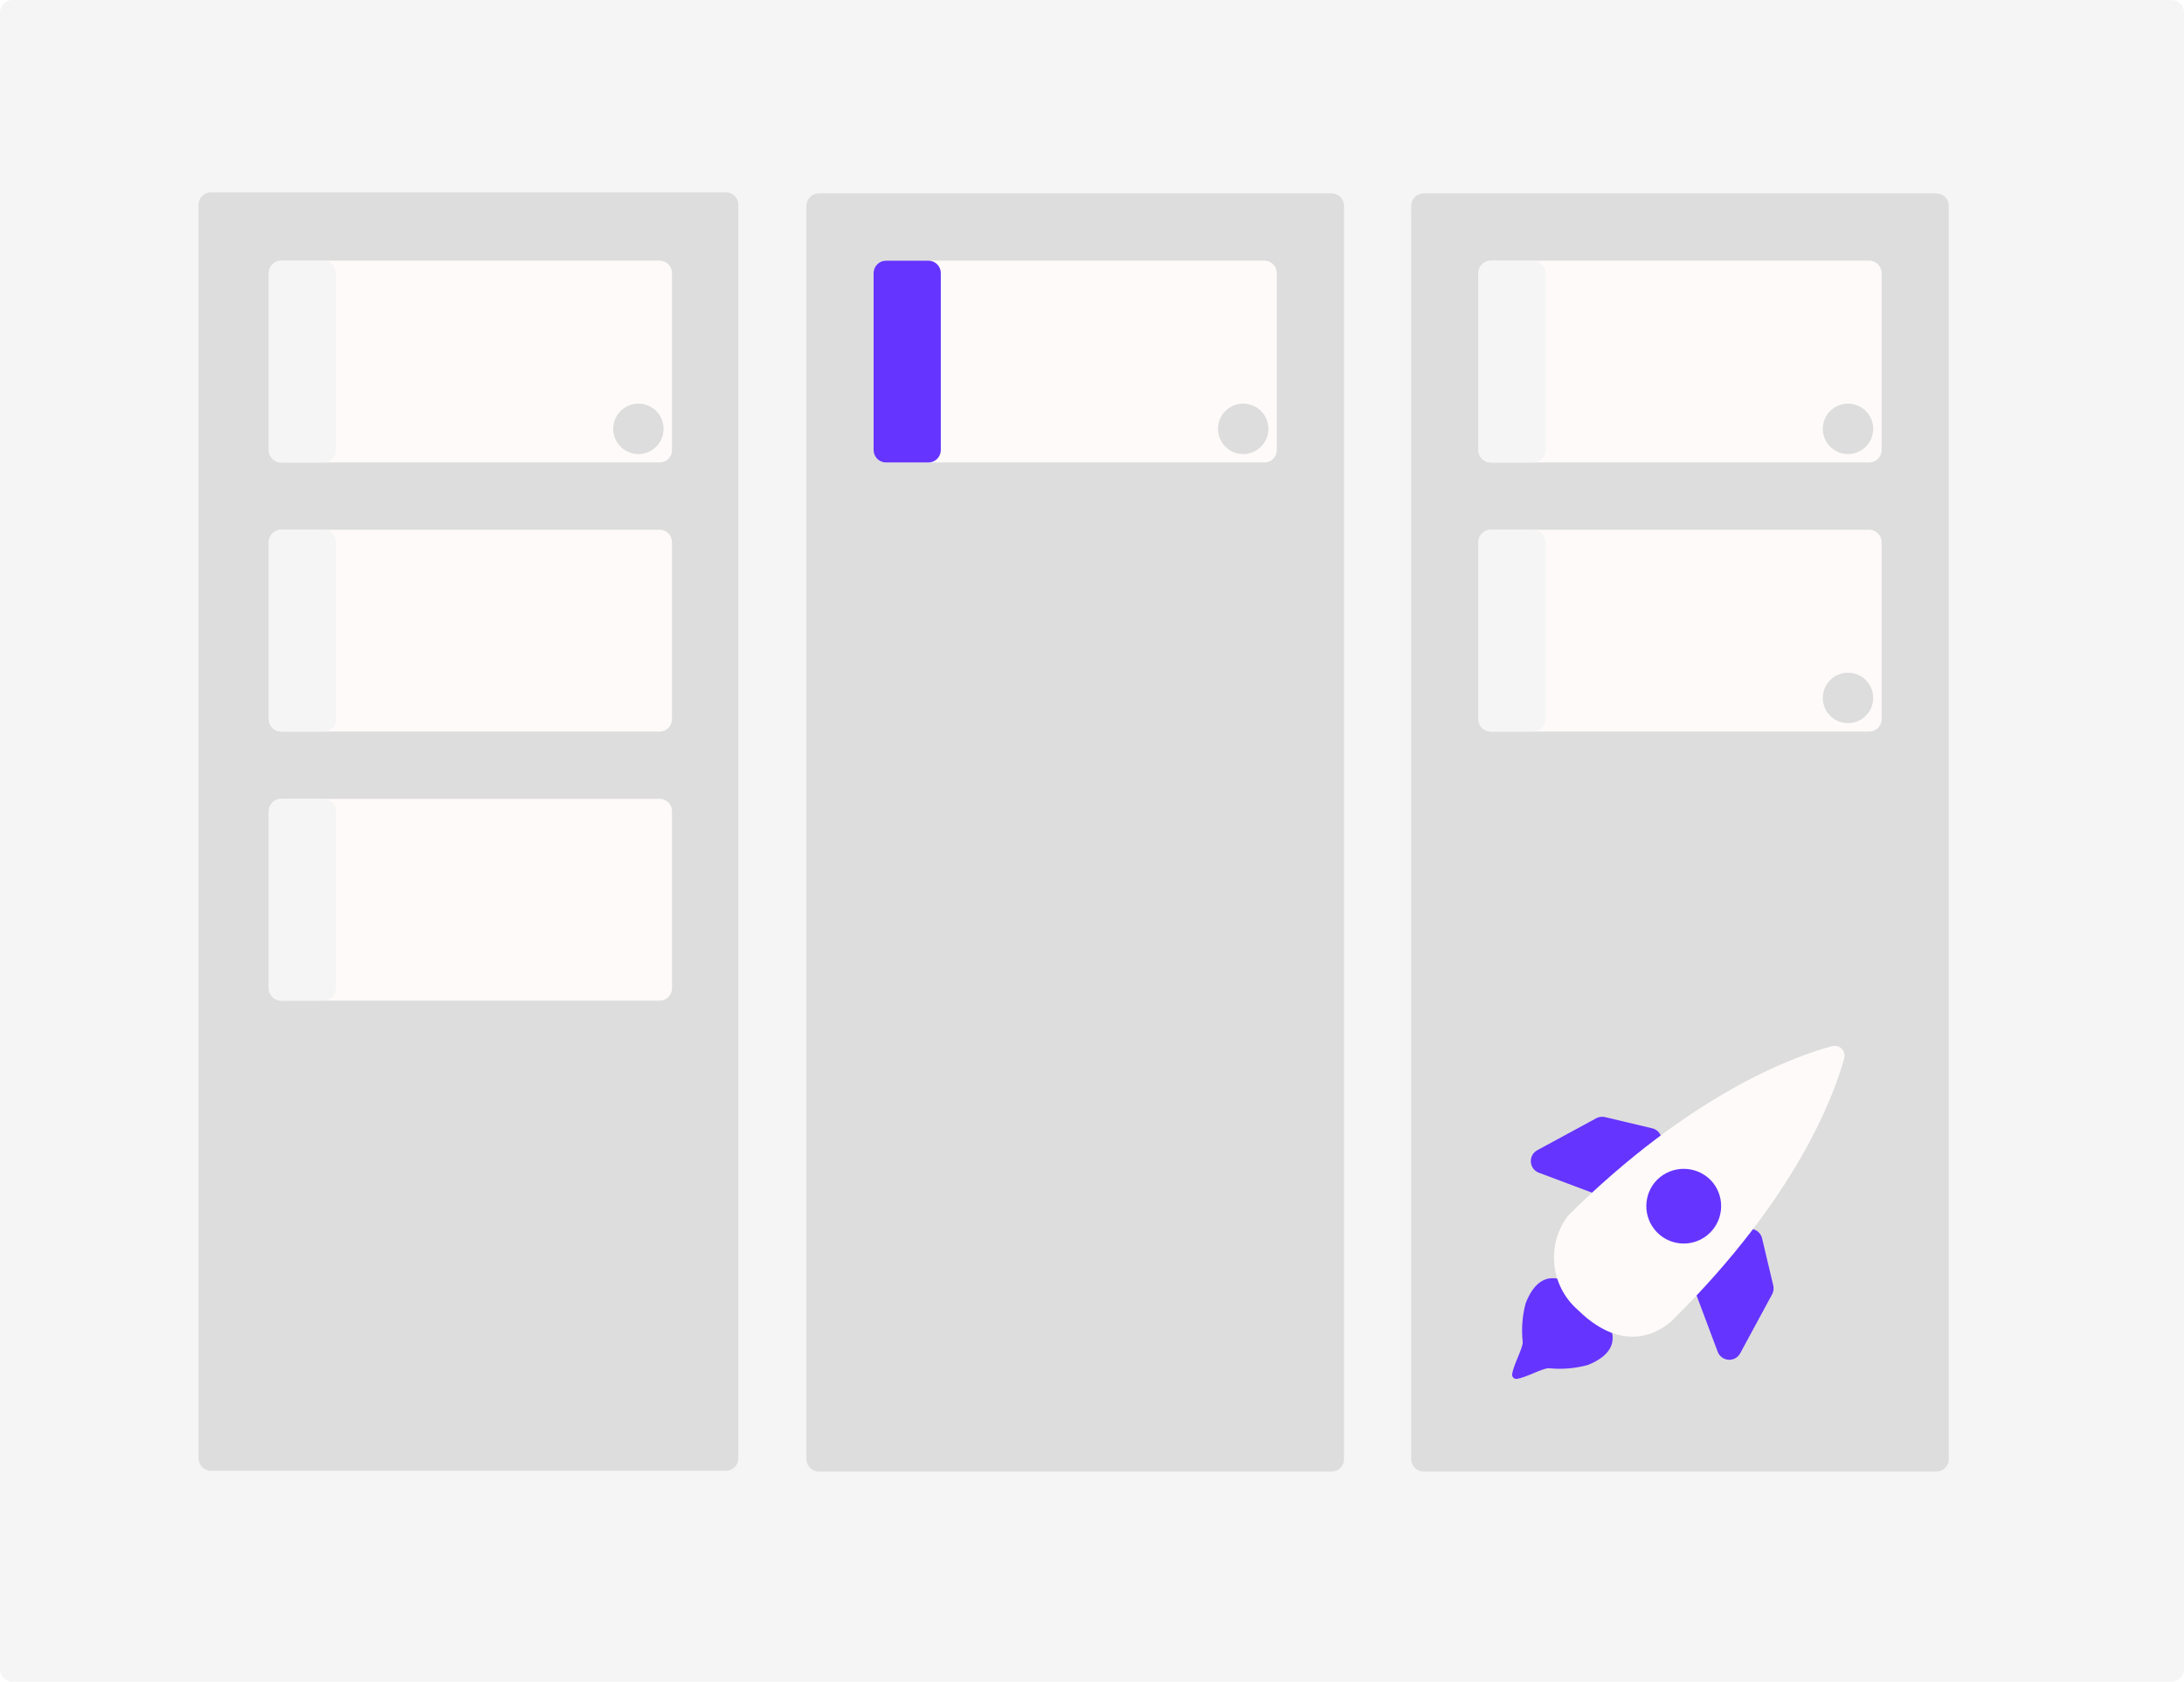
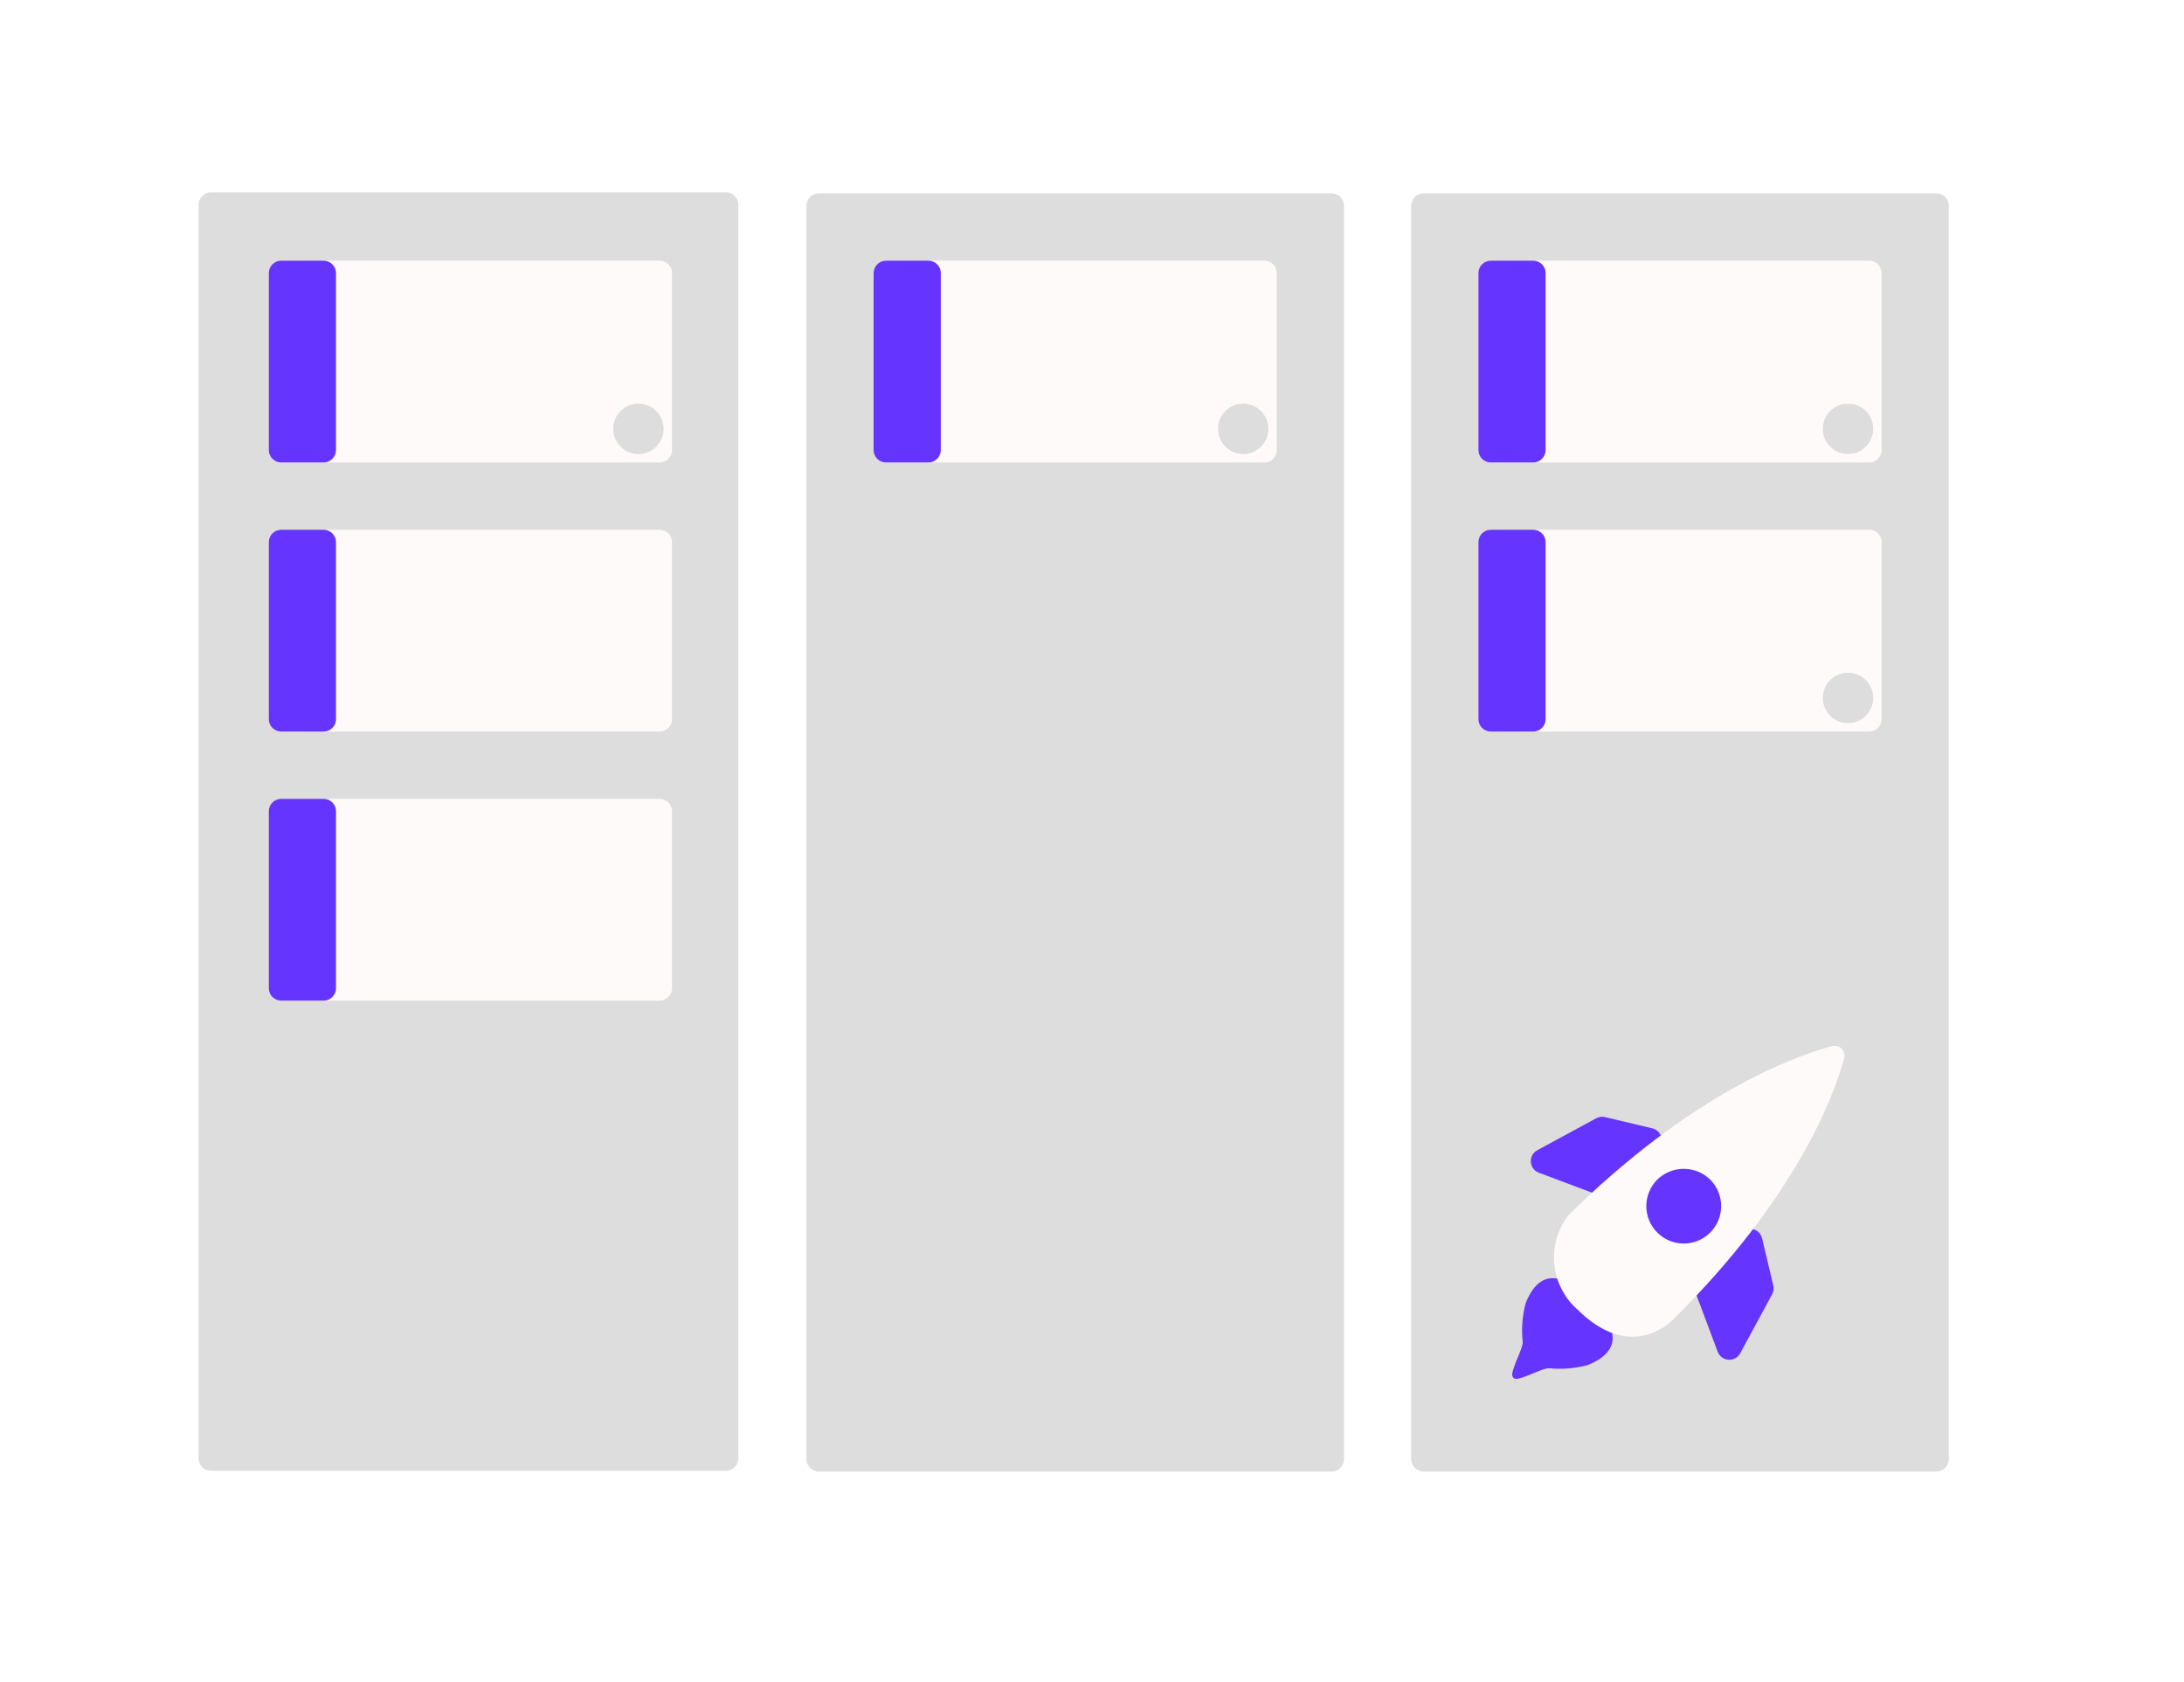
<svg xmlns="http://www.w3.org/2000/svg" width="352" height="271" viewBox="0 0 352 271" fill="none">
-   <rect width="352" height="271" rx="2" fill="#F5F5F5" />
-   <rect x="32" y="31" width="87" height="206" rx="2" fill="#DDDDDD" />
-   <rect x="129.969" y="31.165" width="86.646" height="205.96" rx="2" fill="#DDDDDD" />
-   <rect x="227.446" y="31.165" width="86.646" height="205.96" rx="2" fill="#DDDDDD" />
-   <path fill-rule="evenodd" clip-rule="evenodd" d="M280.474 218.066C279.657 219.575 277.444 219.423 276.842 217.816L273.09 207.805C272.815 207.071 272.994 206.244 273.548 205.689L280.636 198.596C281.743 197.488 283.635 198.024 283.997 199.547L285.802 207.154C285.916 207.632 285.849 208.135 285.615 208.568L280.474 218.066ZM248.025 188.976C246.42 188.374 246.267 186.163 247.774 185.346L257.269 180.197C257.702 179.963 258.206 179.896 258.685 180.01L266.286 181.817C267.808 182.179 268.344 184.069 267.238 185.176L260.148 192.272C259.593 192.827 258.765 193.007 258.031 192.731L248.025 188.976ZM245.891 210.013C248.279 203.876 252.268 206.415 252.9 206.868C252.959 206.911 253.011 206.957 253.063 207.009L255.993 209.936L258.893 212.828C258.945 212.881 258.993 212.934 259.037 212.994C259.489 213.628 261.979 217.568 255.865 219.971C253.847 220.515 251.747 220.688 249.667 220.48C248.74 220.394 245.992 221.982 244.486 222.189C244.027 222.252 243.662 221.891 243.722 221.432C243.917 219.922 245.508 217.167 245.416 216.235C245.193 214.149 245.354 212.04 245.891 210.013Z" fill="#6534FF" />
-   <path fill-rule="evenodd" clip-rule="evenodd" d="M252.763 195.848C272.544 176.271 289.023 170.272 295.205 168.596C296.499 168.245 297.574 169.326 297.215 170.618C295.513 176.752 289.448 193.027 269.725 212.561C269.699 212.586 269.678 212.609 269.653 212.634C269.145 213.164 262.769 219.458 254.279 211.055C249.846 207.179 249.183 200.524 252.763 195.848Z" fill="#FFFAFA" />
-   <path fill-rule="evenodd" clip-rule="evenodd" d="M275.705 190.155C278.012 192.543 277.958 196.347 275.585 198.668C273.211 200.989 269.41 200.954 267.079 198.59C264.748 196.226 264.764 192.421 267.114 190.077C269.515 187.742 273.347 187.777 275.705 190.155Z" fill="#6534FF" />
-   <rect x="43.323" y="42.005" width="64.985" height="32.52" rx="2" fill="#FFFAFA" />
-   <rect x="140.8" y="42.005" width="64.985" height="32.52" rx="2" fill="#FFFAFA" />
-   <ellipse cx="102.892" cy="69.105" rx="4.062" ry="4.065" fill="#DDDDDD" />
-   <ellipse cx="200.369" cy="69.105" rx="4.062" ry="4.065" fill="#DDDDDD" />
-   <rect x="238.277" y="42.005" width="64.985" height="32.52" rx="2" fill="#FFFAFA" />
-   <rect x="43.323" y="128.725" width="64.985" height="32.52" rx="2" fill="#FFFAFA" />
-   <rect x="43.323" y="85.365" width="64.985" height="32.52" rx="2" fill="#FFFAFA" />
-   <rect x="238.277" y="85.365" width="64.985" height="32.52" rx="2" fill="#FFFAFA" />
-   <rect x="140.8" y="42.005" width="10.831" height="32.52" rx="2" fill="#6534FF" />
-   <rect x="238.277" y="42.005" width="10.831" height="32.52" rx="2" fill="#F5F5F5" />
-   <rect x="43.323" y="42.005" width="10.831" height="32.52" rx="2" fill="#F5F5F5" />
-   <rect x="43.323" y="85.365" width="10.831" height="32.52" rx="2" fill="#F5F5F5" />
-   <rect x="43.323" y="128.725" width="10.831" height="32.52" rx="2" fill="#F5F5F5" />
-   <rect x="238.277" y="85.365" width="10.831" height="32.52" rx="2" fill="#F5F5F5" />
-   <ellipse cx="297.846" cy="112.465" rx="4.062" ry="4.065" fill="#DDDDDD" />
-   <ellipse cx="297.846" cy="69.105" rx="4.062" ry="4.065" fill="#DDDDDD" />
+   <g id="illustrations/realisation-alt">
+     <g id="board">
+       <g id="neutral">
+         <rect id="Rectangle" x="32" y="31" width="87" height="206" rx="2" fill="#DDDDDD" />
+         <rect id="Rectangle_2" x="129.969" y="31.165" width="86.646" height="205.96" rx="2" fill="#DDDDDD" />
+         <rect id="Rectangle_3" x="227.446" y="31.165" width="86.646" height="205.96" rx="2" fill="#DDDDDD" />
+       </g>
+     </g>
+     <g id="cards">
+       <g id="accent">
+         <rect id="Rectangle_4" x="43.323" y="42.005" width="64.985" height="32.52" rx="2" fill="#FFFAFA" />
+         <rect id="Rectangle_5" x="140.8" y="42.005" width="64.985" height="32.52" rx="2" fill="#FFFAFA" />
+         <rect id="Rectangle_6" x="238.277" y="42.005" width="64.985" height="32.52" rx="2" fill="#FFFAFA" />
+         <rect id="Rectangle_7" x="43.323" y="128.725" width="64.985" height="32.52" rx="2" fill="#FFFAFA" />
+         <rect id="Rectangle_8" x="43.323" y="85.365" width="64.985" height="32.52" rx="2" fill="#FFFAFA" />
+         <rect id="Rectangle_9" x="238.277" y="85.365" width="64.985" height="32.52" rx="2" fill="#FFFAFA" />
+       </g>
+       <g id="brand">
+         <rect id="Rectangle_10" x="140.8" y="42.005" width="10.831" height="32.52" rx="2" fill="#6534FF" />
+         <rect id="Rectangle_11" x="238.277" y="42.005" width="10.831" height="32.52" rx="2" fill="#6534FF" />
+         <rect id="Rectangle_12" x="43.323" y="42.005" width="10.831" height="32.52" rx="2" fill="#6534FF" />
+         <rect id="Rectangle_13" x="43.323" y="85.365" width="10.831" height="32.52" rx="2" fill="#6534FF" />
+         <rect id="Rectangle_14" x="43.323" y="128.725" width="10.831" height="32.52" rx="2" fill="#6534FF" />
+         <rect id="Rectangle_15" x="238.277" y="85.365" width="10.831" height="32.52" rx="2" fill="#6534FF" />
+       </g>
+       <g id="neutral_2">
+         <ellipse id="Ellipse" cx="102.892" cy="69.105" rx="4.062" ry="4.065" fill="#DDDDDD" />
+         <ellipse id="Ellipse_2" cx="200.369" cy="69.105" rx="4.062" ry="4.065" fill="#DDDDDD" />
+         <ellipse id="Ellipse_3" cx="297.846" cy="112.465" rx="4.062" ry="4.065" fill="#DDDDDD" />
+         <ellipse id="Ellipse_4" cx="297.846" cy="69.105" rx="4.062" ry="4.065" fill="#DDDDDD" />
+       </g>
+     </g>
+     <g id="icon">
+       <g id="brand_2">
+         <path id="Shape" fill-rule="evenodd" clip-rule="evenodd" d="M280.474 218.066C279.657 219.575 277.444 219.423 276.842 217.816L273.09 207.805C272.815 207.071 272.994 206.244 273.548 205.689L280.636 198.596C281.743 197.488 283.635 198.024 283.997 199.547L285.802 207.154C285.916 207.632 285.849 208.135 285.615 208.568L280.474 218.066ZM248.025 188.976C246.42 188.374 246.267 186.163 247.774 185.346L257.269 180.197C257.702 179.963 258.206 179.896 258.685 180.01L266.286 181.817C267.808 182.179 268.344 184.069 267.238 185.176L260.148 192.272C259.593 192.827 258.765 193.007 258.031 192.731L248.025 188.976ZM245.891 210.013C248.279 203.876 252.268 206.415 252.9 206.868C252.959 206.911 253.011 206.957 253.063 207.009L255.993 209.936L258.893 212.828C258.945 212.881 258.993 212.934 259.037 212.994C259.489 213.628 261.979 217.568 255.865 219.971C253.847 220.515 251.747 220.688 249.667 220.48C248.74 220.394 245.992 221.982 244.486 222.189C244.027 222.252 243.662 221.891 243.722 221.432C243.917 219.922 245.508 217.167 245.416 216.235C245.193 214.149 245.354 212.04 245.891 210.013Z" fill="#6534FF" />
+       </g>
+       <g id="accent_2">
+         <path id="Shape_2" fill-rule="evenodd" clip-rule="evenodd" d="M252.763 195.848C272.544 176.271 289.023 170.272 295.205 168.596C296.499 168.245 297.574 169.326 297.215 170.618C295.513 176.752 289.448 193.027 269.725 212.561C269.699 212.586 269.678 212.609 269.653 212.634C269.145 213.164 262.769 219.458 254.279 211.055C249.846 207.179 249.183 200.524 252.763 195.848Z" fill="#FFFAFA" />
+       </g>
+       <g id="brand_3">
+         <path id="Shape_3" fill-rule="evenodd" clip-rule="evenodd" d="M275.705 190.155C278.012 192.543 277.958 196.347 275.585 198.668C273.211 200.989 269.41 200.954 267.079 198.59C264.748 196.226 264.764 192.421 267.114 190.077C269.515 187.742 273.347 187.777 275.705 190.155Z" fill="#6534FF" />
+       </g>
+     </g>
+   </g>
</svg>
